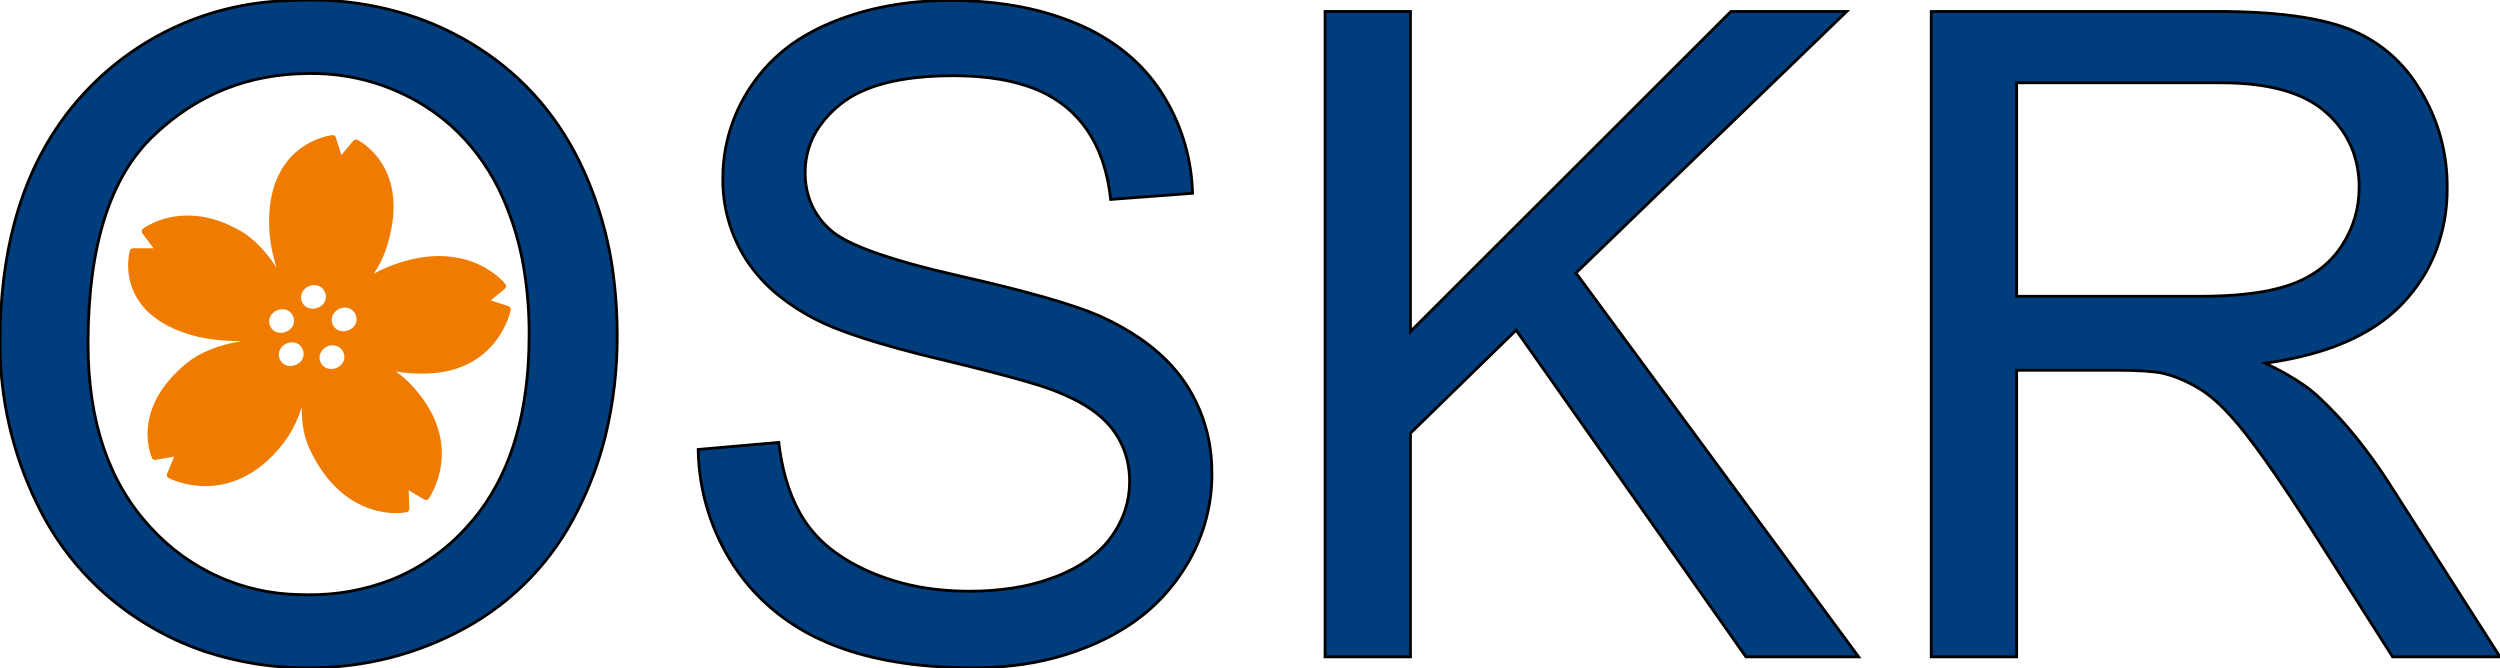
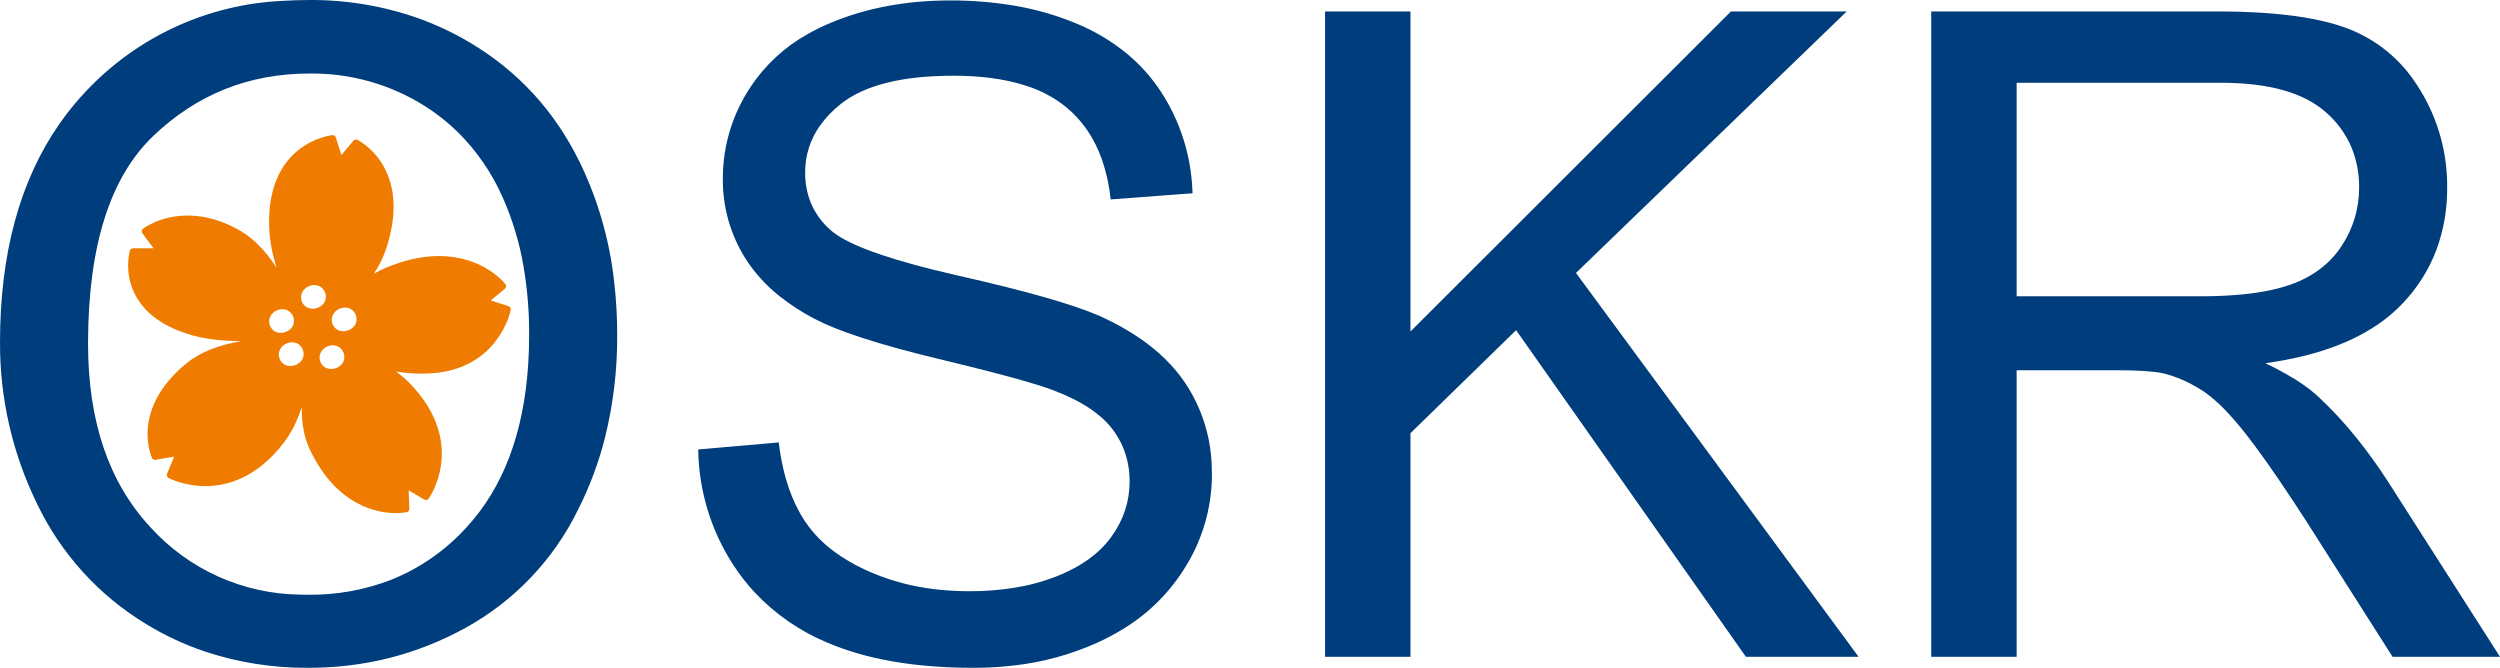
- <svg xmlns="http://www.w3.org/2000/svg" viewBox="84.057 136.647 831.886 222.224">
-   <g transform="matrix(1, 0, 0, 1, 126.3693, 180.4947)" style="filter: none;">
+ <svg xmlns="http://www.w3.org/2000/svg" viewBox="81.256 138.888 831.886 222.224">
+   <g transform="matrix(1, 0, 0, 1, 123.5682, 182.7356)" style="filter: none;">
    <path d="M100.93,80.4c22.8-1.34,26.68-20.92,26.71-21.12c0.1-0.54-0.22-1.08-0.74-1.25l-5.92-1.91l4.71-3.89 c0.46-0.38,0.54-1.06,0.17-1.54c-0.29-0.38-7.43-9.34-22.12-9.34c-5.56,0-11.5,1.32-17.67,3.91c-1.34,0.56-2.66,1.22-3.98,1.97 c1.82-2.74,3.21-5.58,4.16-8.49c8.83-27.05-9.45-35.97-9.64-36.06c-0.46-0.21-1-0.1-1.31,0.29l-4.02,4.77l-1.84-5.85 c-0.16-0.5-0.61-0.8-1.16-0.77c-0.22,0.02-22.17,2.32-21.01,30.95c0.17,4.13,0.99,8.55,2.45,13.17 c-3.62-5.62-7.67-9.74-12.07-12.29c-5.82-3.37-11.71-5.08-17.49-5.08c-9.09,0-14.65,4.21-14.89,4.39 c-0.48,0.37-0.57,1.06-0.21,1.54l3.72,4.97l-6.81,0c-0.49,0-0.92,0.32-1.06,0.79c-0.09,0.31-2.16,7.65,2.04,15.21 c3.36,6.05,9.7,10.43,18.86,12.99c4.54,1.27,9.93,1.89,16.29,1.9c-7.79,1.28-13.97,3.77-18.4,7.41C0.8,92.6,8.2,108.41,8.28,108.56 c0.22,0.44,0.71,0.7,1.18,0.61l6.19-1.08l-2.37,5.7c-0.22,0.52,0,1.13,0.5,1.4c0.21,0.11,5.17,2.72,12.3,2.72 c6.88,0,17-2.53,26.14-14.58c2.51-3.32,4.48-7.26,5.88-11.75c-0.06,5.4,0.77,10.01,2.51,13.77c9,19.45,23.1,21.54,28.74,21.54 c2.22,0,3.62-0.3,3.67-0.31c0.52-0.11,0.89-0.59,0.87-1.12l-0.21-6.14l5.19,3.06c0.49,0.29,1.12,0.16,1.46-0.3 c0.13-0.18,13.04-18.3-6.15-38.23c-1.39-1.45-2.98-2.8-4.73-4.06C93.4,80.41,97.16,80.63,100.93,80.4z" style="paint-order: fill; fill-rule: nonzero; fill: rgb(239, 124, 0);" />
    <g>
      <path d="M58.6,74.92c-0.67,2.53-4.14,3.85-6.39,2.43c-1.72-1.08-2.26-3.41-1.22-5.13 c0.95-1.58,2.85-2.4,4.64-2.1C57.8,70.49,59.15,72.82,58.6,74.92z" style="paint-order: fill; fill-rule: nonzero; fill: rgb(255, 255, 255);" />
      <path d="M55.39,63.9c-0.67,2.53-4.13,3.85-6.39,2.43c-1.72-1.08-2.26-3.41-1.22-5.13 c0.95-1.57,2.85-2.4,4.64-2.1C54.59,59.46,55.95,61.8,55.39,63.9z" style="paint-order: fill; fill-rule: nonzero; fill: rgb(255, 255, 255);" />
      <path d="M58.39,53.17c0.95-1.57,2.85-2.4,4.64-2.1c2.17,0.37,3.53,2.7,2.98,4.8 c-0.67,2.53-4.14,3.85-6.39,2.43C57.9,57.22,57.36,54.9,58.39,53.17z" style="paint-order: fill; fill-rule: nonzero; fill: rgb(255, 255, 255);" />
      <path d="M72.16,75.92c-0.67,2.53-4.13,3.85-6.39,2.43c-1.72-1.08-2.26-3.41-1.22-5.13 c0.94-1.58,2.85-2.41,4.63-2.1C71.35,71.49,72.71,73.82,72.16,75.92z" style="paint-order: fill; fill-rule: nonzero; fill: rgb(255, 255, 255);" />
      <path d="M76.21,63.36c-0.67,2.53-4.13,3.85-6.38,2.43c-1.73-1.08-2.26-3.41-1.22-5.13 c0.94-1.58,2.85-2.4,4.64-2.1C75.41,58.92,76.77,61.26,76.21,63.36z" style="paint-order: fill; fill-rule: nonzero; fill: rgb(255, 255, 255);" />
    </g>
  </g>
-   <g id="svgGroup" stroke-linecap="round" fill-rule="evenodd" font-size="9pt" stroke="#000" stroke-width="0.25mm" fill="black" style="stroke:#000;stroke-width:0.25mm;fill:black" transform="matrix(1, 0, 0, 1, 84.05387, 136.6476)">
-     <path d="M 232.329 149.564 L 259.135 147.22 A 76.639 76.639 0 0 0 261.455 159.142 Q 263.278 165.566 266.195 170.738 A 43.261 43.261 0 0 0 267.997 173.661 A 40.751 40.751 0 0 0 277.734 183.645 Q 282.132 186.891 287.737 189.517 A 73.747 73.747 0 0 0 289.604 190.36 A 76.605 76.605 0 0 0 311.342 196.094 A 96.082 96.082 0 0 0 322.563 196.732 A 93.17 93.17 0 0 0 336.97 195.67 A 68.839 68.839 0 0 0 351.274 191.898 A 52.192 52.192 0 0 0 359.716 187.768 Q 364.58 184.78 367.955 180.954 A 30.323 30.323 0 0 0 369.804 178.641 Q 375.883 170.218 375.883 160.257 A 29.322 29.322 0 0 0 373.872 149.293 A 27.439 27.439 0 0 0 370.024 142.606 Q 365.697 137.034 357.215 132.781 A 70.472 70.472 0 0 0 350.688 129.935 A 80.075 80.075 0 0 0 345.904 128.282 Q 337.994 125.778 322.589 121.938 A 1205.973 1205.973 0 0 0 312.455 119.461 A 441.355 441.355 0 0 1 298.768 115.959 Q 285.704 112.375 277.419 109.007 A 70.056 70.056 0 0 1 271 106.058 A 71.228 71.228 0 0 1 259.418 98.569 A 51.011 51.011 0 0 1 248.076 86.063 A 49.004 49.004 0 0 1 240.532 59.329 A 54.578 54.578 0 0 1 249.76 28.934 A 54.349 54.349 0 0 1 268.749 11.351 A 70.254 70.254 0 0 1 276.713 7.474 Q 294.438 0.15 316.118 0.15 A 126.317 126.317 0 0 1 337.263 1.84 A 94.486 94.486 0 0 1 358.232 7.84 A 66.437 66.437 0 0 1 375.124 17.968 A 56.884 56.884 0 0 1 386.284 30.472 A 64.756 64.756 0 0 1 396.776 63.133 A 76.821 76.821 0 0 1 396.83 64.31 L 369.584 66.361 A 58.861 58.861 0 0 0 366.745 53.275 Q 362.933 42.343 354.716 35.599 A 40.445 40.445 0 0 0 341.874 28.675 Q 336.096 26.719 329.039 25.864 A 97.807 97.807 0 0 0 317.289 25.199 Q 291.508 25.199 279.716 34.647 A 35.189 35.189 0 0 0 272.764 41.939 A 26.473 26.473 0 0 0 267.924 57.425 A 26.135 26.135 0 0 0 269.852 67.599 A 24.529 24.529 0 0 0 276.274 76.468 Q 283.419 82.975 310.624 89.76 A 398.637 398.637 0 0 0 319.121 91.776 Q 352.572 99.343 365.742 105.066 A 59.978 59.978 0 0 1 366.655 105.472 A 85.296 85.296 0 0 1 379.337 112.603 Q 388.756 119.086 394.34 127.371 A 52.532 52.532 0 0 1 403.184 154.444 A 64.605 64.605 0 0 1 403.276 157.913 A 58.301 58.301 0 0 1 393.766 189.739 A 69.717 69.717 0 0 1 393.461 190.213 A 62.019 62.019 0 0 1 372.896 209.79 A 78.099 78.099 0 0 1 365.263 213.797 A 92.629 92.629 0 0 1 337.13 221.478 A 115.314 115.314 0 0 1 323.881 222.22 Q 294.731 222.22 275.029 213.724 A 69.932 69.932 0 0 1 251.096 197.084 A 67.833 67.833 0 0 1 244.121 188.162 A 72.338 72.338 0 0 1 232.349 150.236 A 86.039 86.039 0 0 1 232.329 149.564 Z M 469.34 218.558 L 440.922 218.558 L 440.922 3.812 L 469.34 3.812 L 469.34 110.306 L 575.981 3.812 L 614.506 3.812 L 524.418 90.824 L 618.461 218.558 L 580.961 218.558 L 504.497 109.867 L 469.34 144.144 L 469.34 218.558 Z M 671.049 218.558 L 642.631 218.558 L 642.631 3.812 L 737.846 3.812 A 231.168 231.168 0 0 1 752.907 4.27 Q 767.778 5.244 777.713 8.292 A 55.86 55.86 0 0 1 781.498 9.598 A 47.28 47.28 0 0 1 804.226 28.222 A 59.009 59.009 0 0 1 805.375 30.033 A 60.964 60.964 0 0 1 814.311 62.406 A 58.264 58.264 0 0 1 810.612 83.463 A 52.933 52.933 0 0 1 799.516 100.931 Q 787.755 113.391 765.812 118.63 A 124.959 124.959 0 0 1 753.813 120.853 Q 761.154 124.381 766.2 127.846 A 46.249 46.249 0 0 1 770.952 131.546 A 129.74 129.74 0 0 1 784.176 145.752 A 173.075 173.075 0 0 1 794.536 160.111 L 831.889 218.558 L 796.147 218.558 L 767.729 173.88 Q 757.466 157.943 750.189 148.176 A 191.233 191.233 0 0 0 747.221 144.29 Q 739.755 134.788 733.736 130.57 A 28.867 28.867 0 0 0 732.792 129.935 A 45.499 45.499 0 0 0 724.741 125.781 A 38.752 38.752 0 0 0 719.829 124.222 Q 714.995 123.197 704.008 123.197 L 671.049 123.197 L 671.049 218.558 Z M 28.715 30.252 A 93.754 93.754 0 0 0 19.822 41.153 Q 0.004 69.547 0.004 113.968 A 121.194 121.194 0 0 0 12.309 167.581 A 94.265 94.265 0 0 0 48.491 207.572 A 96.654 96.654 0 0 0 68.18 216.798 A 107.217 107.217 0 0 0 102.69 222.22 Q 130.668 222.22 154.838 208.963 A 90.007 90.007 0 0 0 192.192 169.925 A 115.767 115.767 0 0 0 201.433 145.147 A 138.713 138.713 0 0 0 205.375 111.478 A 152.269 152.269 0 0 0 204.378 93.83 A 121.626 121.626 0 0 0 192.851 53.836 Q 180.327 28.421 156.45 14.212 A 98.946 98.946 0 0 0 139.342 6.123 A 106.937 106.937 0 0 0 102.836 0.003 A 129.632 129.632 0 0 0 94.469 0.269 A 95.807 95.807 0 0 0 28.715 30.252 Z M 29.301 114.408 Q 29.301 153.226 50.175 175.565 A 68.263 68.263 0 0 0 99.614 197.855 A 86.756 86.756 0 0 0 102.543 197.904 A 74.413 74.413 0 0 0 130.124 192.947 A 67.928 67.928 0 0 0 155.351 175.345 Q 173.492 155.601 175.756 121.382 A 152.319 152.319 0 0 0 176.079 111.331 A 131.298 131.298 0 0 0 174.259 88.937 A 96.126 96.126 0 0 0 167.216 65.555 A 70.823 70.823 0 0 0 152.495 44.106 A 66.206 66.206 0 0 0 141.289 35.233 A 70.227 70.227 0 0 0 103.314 24.467 A 83.605 83.605 0 0 0 102.983 24.466 Q 72.807 24.466 51.054 45.194 Q 29.494 65.737 29.303 113.55 A 214.498 214.498 0 0 0 29.301 114.408 Z M 671.049 27.542 L 671.049 98.587 L 732.133 98.587 A 152.622 152.622 0 0 0 743.48 98.194 Q 754.185 97.393 761.451 94.962 A 42.643 42.643 0 0 0 762.602 94.559 A 36.026 36.026 0 0 0 772.139 89.423 A 30.43 30.43 0 0 0 779.301 81.668 A 34.866 34.866 0 0 0 785.014 62.406 A 34.187 34.187 0 0 0 782.461 49.018 A 32.215 32.215 0 0 0 773.955 37.357 Q 762.895 27.542 739.018 27.542 L 671.049 27.542 Z" vector-effect="non-scaling-stroke" style="fill: rgb(0, 61, 124);" />
+   <g id="svgGroup" stroke-linecap="round" fill-rule="evenodd" font-size="9pt" stroke="#000" stroke-width="0.25mm" fill="black" style="stroke:#000;stroke-width:0.25mm;fill:black" transform="matrix(1, 0, 0, 1, 81.25275, 138.8885)">
+     <path d="M 232.329 149.564 L 259.135 147.22 A 76.639 76.639 0 0 0 261.455 159.142 Q 263.278 165.566 266.195 170.738 A 43.261 43.261 0 0 0 267.997 173.661 A 40.751 40.751 0 0 0 277.734 183.645 Q 282.132 186.891 287.737 189.517 A 73.747 73.747 0 0 0 289.604 190.36 A 76.605 76.605 0 0 0 311.342 196.094 A 96.082 96.082 0 0 0 322.563 196.732 A 93.17 93.17 0 0 0 336.97 195.67 A 68.839 68.839 0 0 0 351.274 191.898 A 52.192 52.192 0 0 0 359.716 187.768 Q 364.58 184.78 367.955 180.954 A 30.323 30.323 0 0 0 369.804 178.641 Q 375.883 170.218 375.883 160.257 A 29.322 29.322 0 0 0 373.872 149.293 A 27.439 27.439 0 0 0 370.024 142.606 Q 365.697 137.034 357.215 132.781 A 70.472 70.472 0 0 0 350.688 129.935 A 80.075 80.075 0 0 0 345.904 128.282 Q 337.994 125.778 322.589 121.938 A 1205.973 1205.973 0 0 0 312.455 119.461 A 441.355 441.355 0 0 1 298.768 115.959 Q 285.704 112.375 277.419 109.007 A 70.056 70.056 0 0 1 271 106.058 A 71.228 71.228 0 0 1 259.418 98.569 A 51.011 51.011 0 0 1 248.076 86.063 A 49.004 49.004 0 0 1 240.532 59.329 A 54.578 54.578 0 0 1 249.76 28.934 A 54.349 54.349 0 0 1 268.749 11.351 A 70.254 70.254 0 0 1 276.713 7.474 Q 294.438 0.15 316.118 0.15 A 126.317 126.317 0 0 1 337.263 1.84 A 94.486 94.486 0 0 1 358.232 7.84 A 66.437 66.437 0 0 1 375.124 17.968 A 56.884 56.884 0 0 1 386.284 30.472 A 64.756 64.756 0 0 1 396.776 63.133 A 76.821 76.821 0 0 1 396.83 64.31 L 369.584 66.361 A 58.861 58.861 0 0 0 366.745 53.275 Q 362.933 42.343 354.716 35.599 A 40.445 40.445 0 0 0 341.874 28.675 Q 336.096 26.719 329.039 25.864 A 97.807 97.807 0 0 0 317.289 25.199 Q 291.508 25.199 279.716 34.647 A 35.189 35.189 0 0 0 272.764 41.939 A 26.473 26.473 0 0 0 267.924 57.425 A 26.135 26.135 0 0 0 269.852 67.599 A 24.529 24.529 0 0 0 276.274 76.468 Q 283.419 82.975 310.624 89.76 A 398.637 398.637 0 0 0 319.121 91.776 Q 352.572 99.343 365.742 105.066 A 59.978 59.978 0 0 1 366.655 105.472 A 85.296 85.296 0 0 1 379.337 112.603 Q 388.756 119.086 394.34 127.371 A 52.532 52.532 0 0 1 403.184 154.444 A 64.605 64.605 0 0 1 403.276 157.913 A 58.301 58.301 0 0 1 393.766 189.739 A 69.717 69.717 0 0 1 393.461 190.213 A 62.019 62.019 0 0 1 372.896 209.79 A 78.099 78.099 0 0 1 365.263 213.797 A 92.629 92.629 0 0 1 337.13 221.478 A 115.314 115.314 0 0 1 323.881 222.22 Q 294.731 222.22 275.029 213.724 A 69.932 69.932 0 0 1 251.096 197.084 A 67.833 67.833 0 0 1 244.121 188.162 A 72.338 72.338 0 0 1 232.349 150.236 A 86.039 86.039 0 0 1 232.329 149.564 Z M 469.34 218.558 L 440.922 218.558 L 440.922 3.812 L 469.34 3.812 L 469.34 110.306 L 575.981 3.812 L 614.506 3.812 L 524.418 90.824 L 618.461 218.558 L 580.961 218.558 L 504.497 109.867 L 469.34 144.144 L 469.34 218.558 Z M 671.049 218.558 L 642.631 218.558 L 642.631 3.812 L 737.846 3.812 A 231.168 231.168 0 0 1 752.907 4.27 Q 767.778 5.244 777.713 8.292 A 55.86 55.86 0 0 1 781.498 9.598 A 47.28 47.28 0 0 1 804.226 28.222 A 59.009 59.009 0 0 1 805.375 30.033 A 60.964 60.964 0 0 1 814.311 62.406 A 58.264 58.264 0 0 1 810.612 83.463 A 52.933 52.933 0 0 1 799.516 100.931 Q 787.755 113.391 765.812 118.63 A 124.959 124.959 0 0 1 753.813 120.853 Q 761.154 124.381 766.2 127.846 A 46.249 46.249 0 0 1 770.952 131.546 A 129.74 129.74 0 0 1 784.176 145.752 A 173.075 173.075 0 0 1 794.536 160.111 L 831.889 218.558 L 796.147 218.558 L 767.729 173.88 Q 757.466 157.943 750.189 148.176 A 191.233 191.233 0 0 0 747.221 144.29 Q 739.755 134.788 733.736 130.57 A 28.867 28.867 0 0 0 732.792 129.935 A 45.499 45.499 0 0 0 724.741 125.781 A 38.752 38.752 0 0 0 719.829 124.222 Q 714.995 123.197 704.008 123.197 L 671.049 123.197 L 671.049 218.558 Z M 28.715 30.252 A 93.754 93.754 0 0 0 19.822 41.153 Q 0.004 69.547 0.004 113.968 A 121.194 121.194 0 0 0 12.309 167.581 A 94.265 94.265 0 0 0 48.491 207.572 A 96.654 96.654 0 0 0 68.18 216.798 A 107.217 107.217 0 0 0 102.69 222.22 Q 130.668 222.22 154.838 208.963 A 90.007 90.007 0 0 0 192.192 169.925 A 115.767 115.767 0 0 0 201.433 145.147 A 138.713 138.713 0 0 0 205.375 111.478 A 152.269 152.269 0 0 0 204.378 93.83 A 121.626 121.626 0 0 0 192.851 53.836 Q 180.327 28.421 156.45 14.212 A 98.946 98.946 0 0 0 139.342 6.123 A 106.937 106.937 0 0 0 102.836 0.003 A 129.632 129.632 0 0 0 94.469 0.269 A 95.807 95.807 0 0 0 28.715 30.252 Z M 29.301 114.408 Q 29.301 153.226 50.175 175.565 A 68.263 68.263 0 0 0 99.614 197.855 A 86.756 86.756 0 0 0 102.543 197.904 A 74.413 74.413 0 0 0 130.124 192.947 A 67.928 67.928 0 0 0 155.351 175.345 Q 173.492 155.601 175.756 121.382 A 152.319 152.319 0 0 0 176.079 111.331 A 131.298 131.298 0 0 0 174.259 88.937 A 96.126 96.126 0 0 0 167.216 65.555 A 70.823 70.823 0 0 0 152.495 44.106 A 66.206 66.206 0 0 0 141.289 35.233 A 70.227 70.227 0 0 0 103.314 24.467 A 83.605 83.605 0 0 0 102.983 24.466 Q 72.807 24.466 51.054 45.194 Q 29.494 65.737 29.303 113.55 A 214.498 214.498 0 0 0 29.301 114.408 Z M 671.049 27.542 L 671.049 98.587 L 732.133 98.587 A 152.622 152.622 0 0 0 743.48 98.194 Q 754.185 97.393 761.451 94.962 A 42.643 42.643 0 0 0 762.602 94.559 A 36.026 36.026 0 0 0 772.139 89.423 A 30.43 30.43 0 0 0 779.301 81.668 A 34.866 34.866 0 0 0 785.014 62.406 A 34.187 34.187 0 0 0 782.461 49.018 A 32.215 32.215 0 0 0 773.955 37.357 Q 762.895 27.542 739.018 27.542 L 671.049 27.542 Z" vector-effect="non-scaling-stroke" style="fill: rgb(0, 61, 124); stroke: none;" />
  </g>
</svg>
